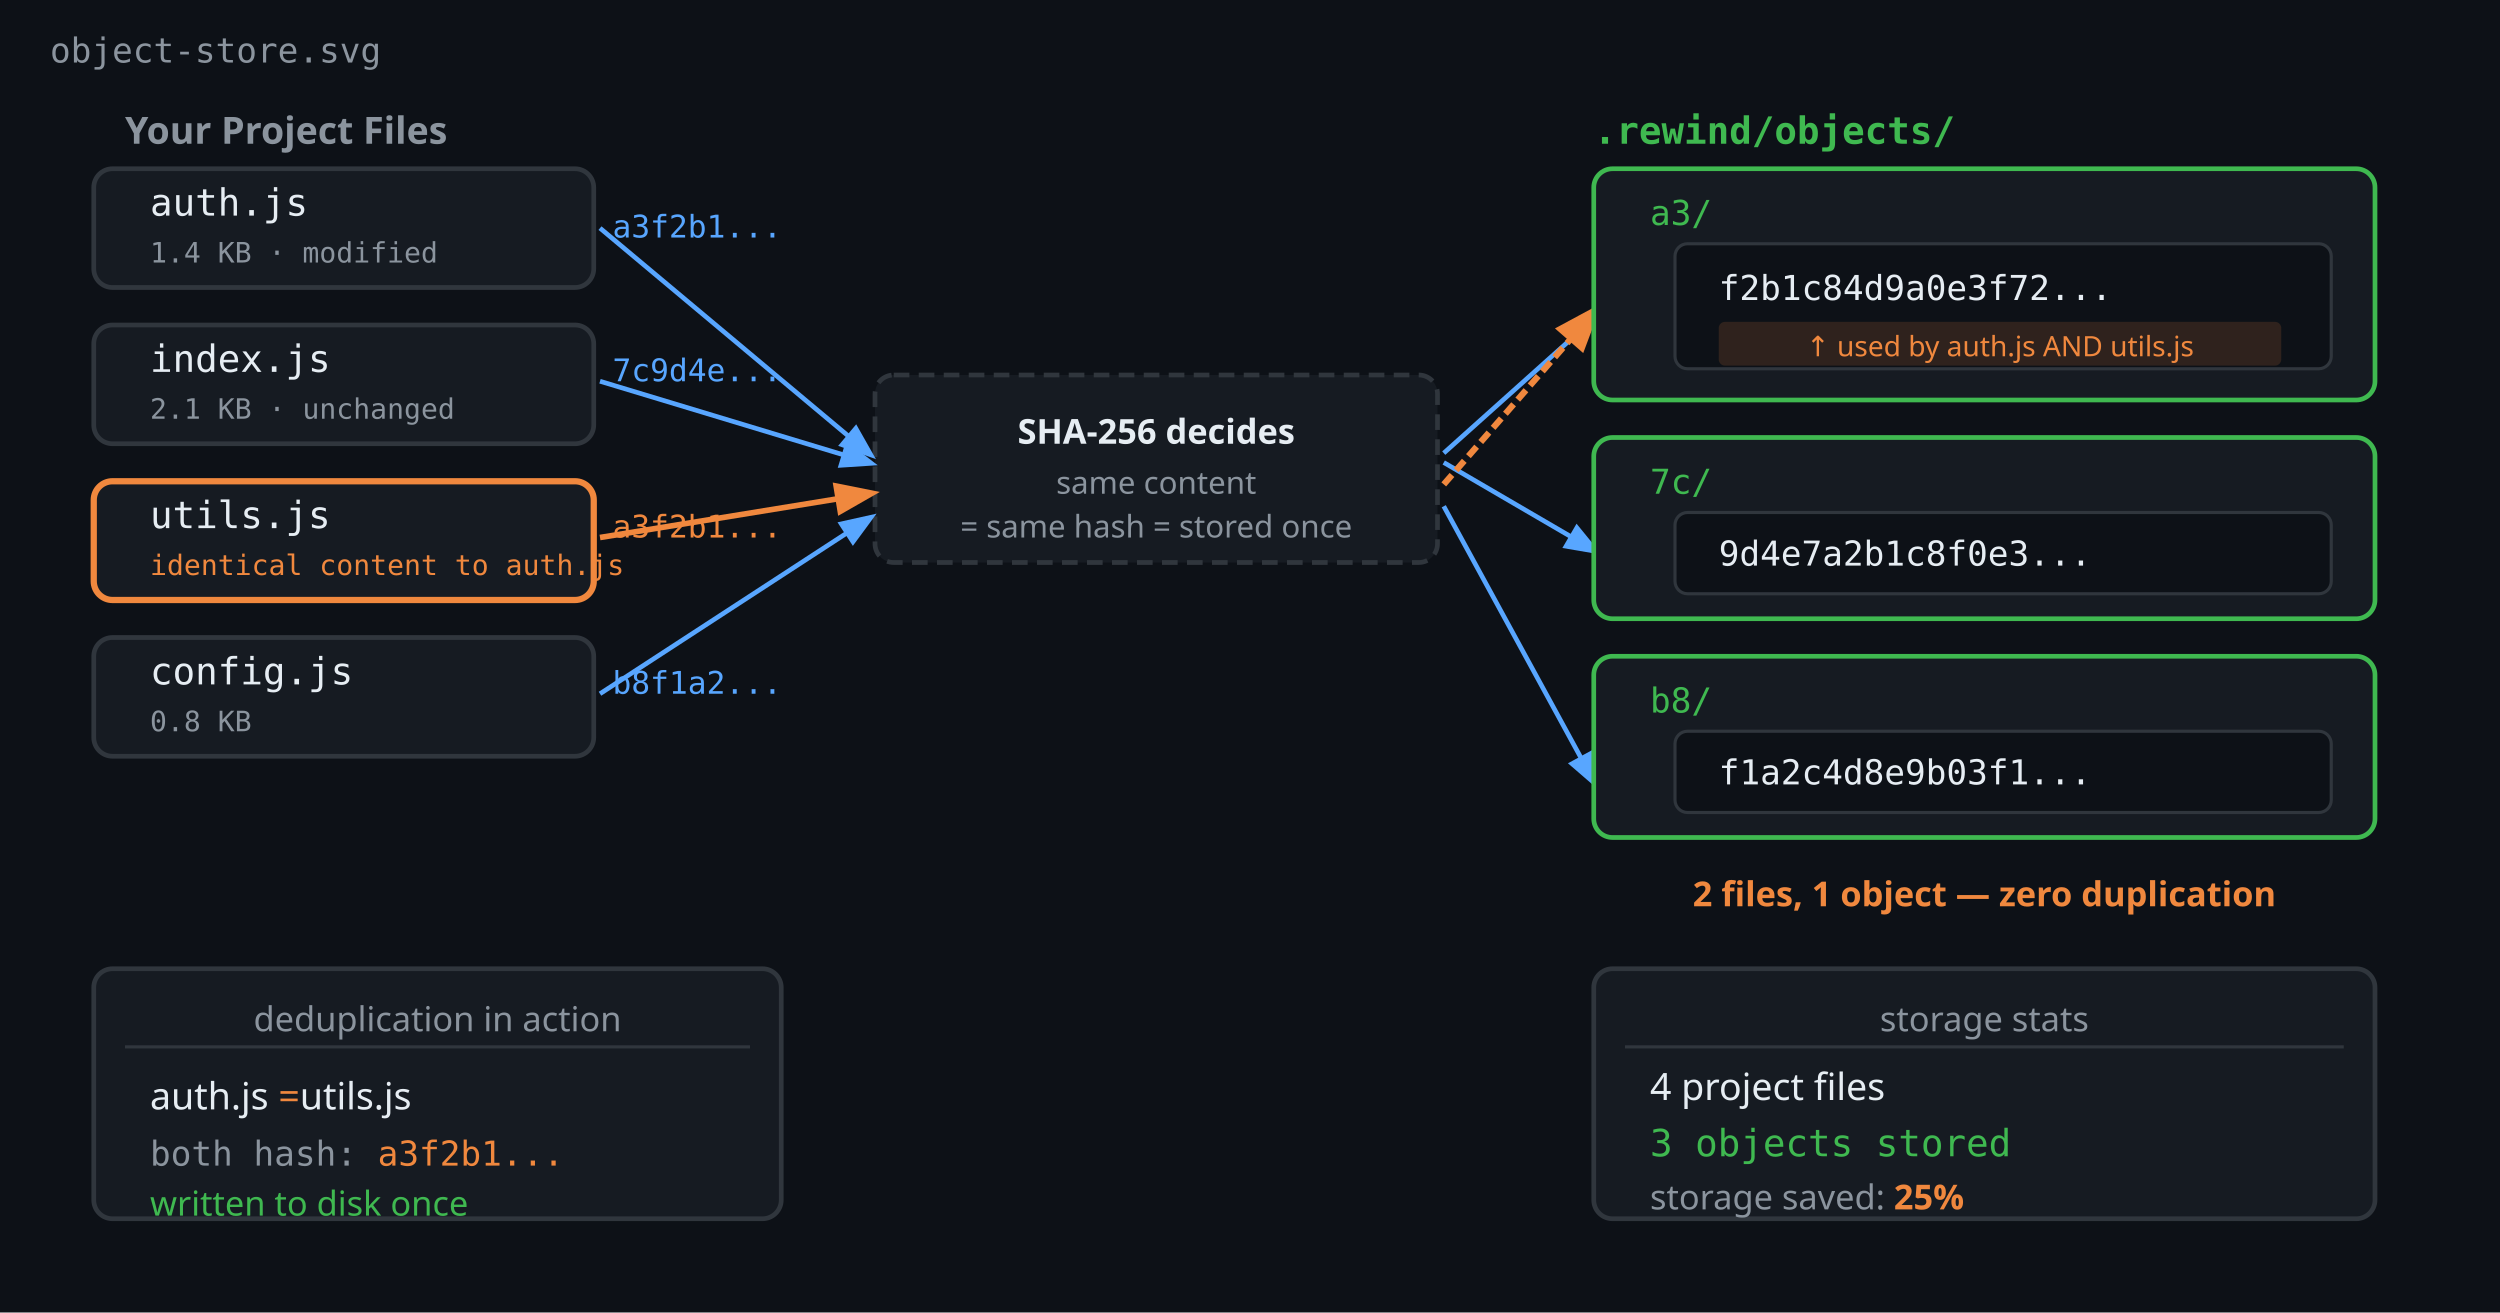
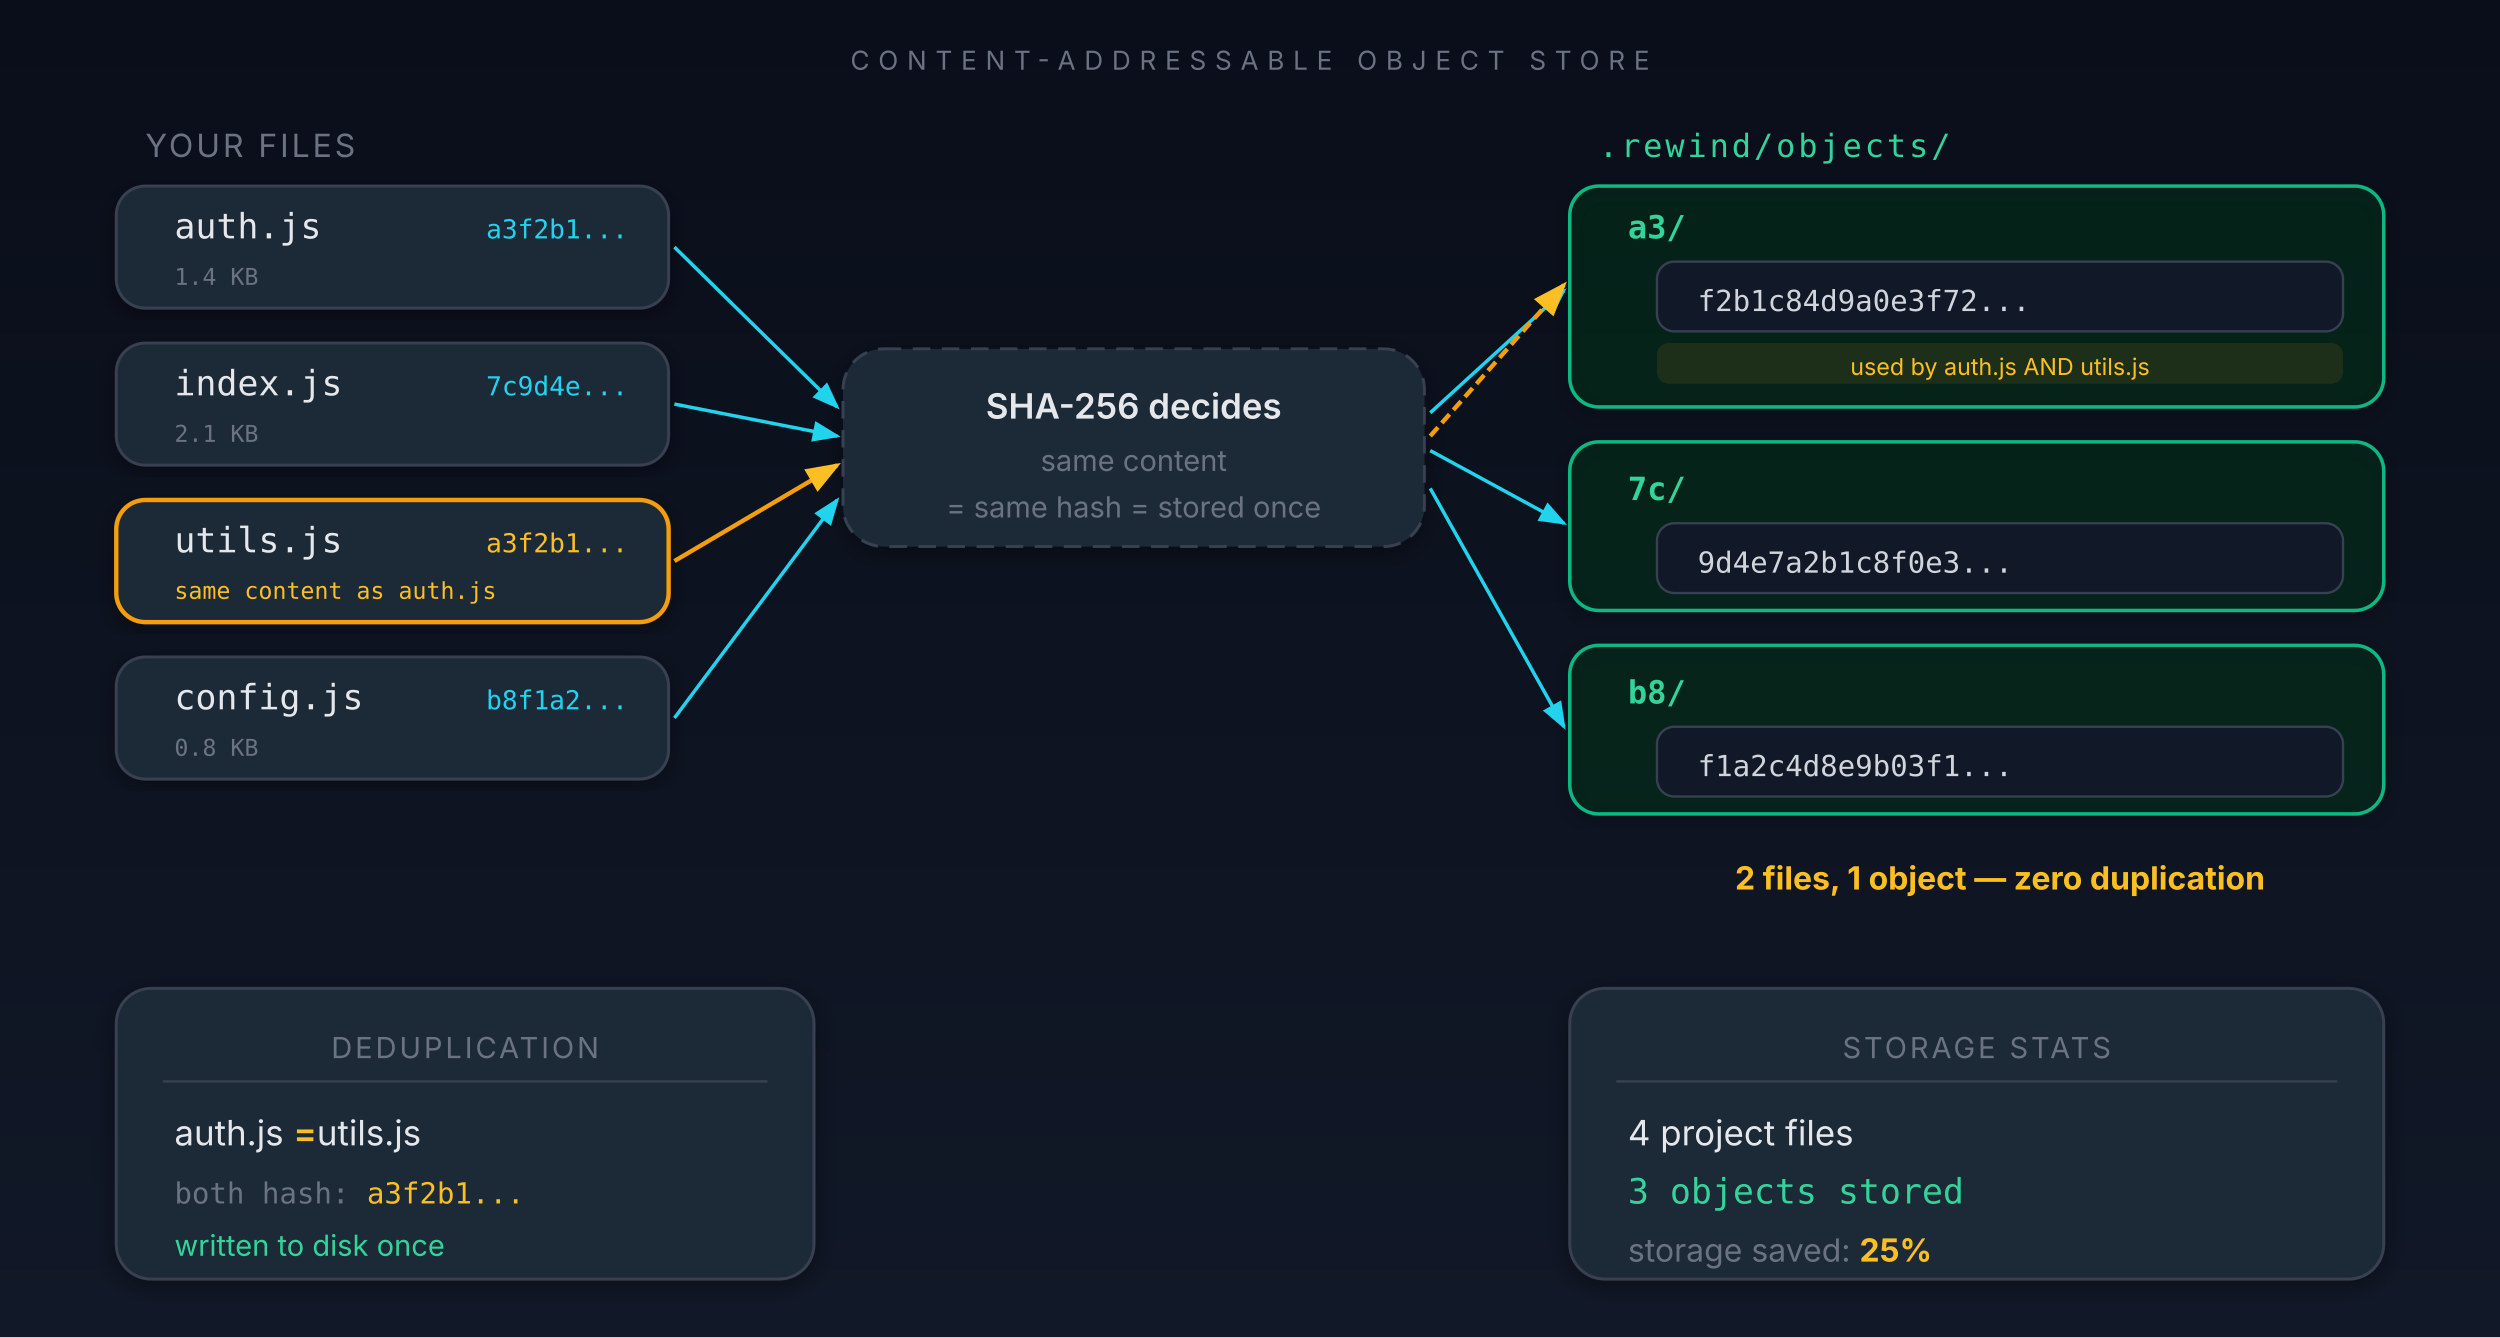
- <svg xmlns="http://www.w3.org/2000/svg" viewBox="0 0 800 420" width="800" height="420">
+ <svg xmlns="http://www.w3.org/2000/svg" viewBox="0 0 860 460" width="860" height="460">
  <defs>
-     <marker id="arr-b" markerWidth="8" markerHeight="8" refX="6" refY="3" orient="auto">
-       <path d="M0,0 L0,6 L8,3 z" fill="#58a6ff" />
+     <linearGradient id="bg" x1="0" y1="0" x2="0" y2="1">
+       <stop offset="0%" stop-color="#0a0e1a" />
+       <stop offset="100%" stop-color="#111827" />
+     </linearGradient>
+     <marker id="a-cy" markerWidth="8" markerHeight="6" refX="7" refY="3" orient="auto">
+       <path d="M0,0 L0,6 L8,3 z" fill="#22d3ee" />
    </marker>
-     <marker id="arr-g" markerWidth="8" markerHeight="8" refX="6" refY="3" orient="auto">
-       <path d="M0,0 L0,6 L8,3 z" fill="#3fb950" />
+     <marker id="a-am" markerWidth="8" markerHeight="6" refX="7" refY="3" orient="auto">
+       <path d="M0,0 L0,6 L8,3 z" fill="#fbbf24" />
    </marker>
-     <marker id="arr-y" markerWidth="8" markerHeight="8" refX="6" refY="3" orient="auto">
-       <path d="M0,0 L0,6 L8,3 z" fill="#f0883e" />
-     </marker>
+     <filter id="s">
+       <feDropShadow dx="0" dy="2" stdDeviation="4" flood-color="#000" flood-opacity="0.4" />
+     </filter>
  </defs>
-   <rect width="800" height="420" fill="#0d1117" />
-   <text x="16" y="20" font-family="monospace" font-size="11" fill="#8b949e">object-store.svg</text>
-   <text x="40" y="46" font-family="sans-serif" font-size="12" fill="#8b949e" font-weight="600">Your Project Files</text>
-   <rect x="30" y="54" width="160" height="38" rx="6" fill="#161b22" stroke="#30363d" stroke-width="1.5" />
-   <text x="48" y="69" font-family="monospace" font-size="12" fill="#e6edf3">auth.js</text>
-   <text x="48" y="84" font-family="monospace" font-size="9" fill="#8b949e">1.4 KB · modified</text>
-   <rect x="30" y="104" width="160" height="38" rx="6" fill="#161b22" stroke="#30363d" stroke-width="1.5" />
-   <text x="48" y="119" font-family="monospace" font-size="12" fill="#e6edf3">index.js</text>
-   <text x="48" y="134" font-family="monospace" font-size="9" fill="#8b949e">2.1 KB · unchanged</text>
-   <rect x="30" y="154" width="160" height="38" rx="6" fill="#161b22" stroke="#f0883e" stroke-width="2" />
-   <text x="48" y="169" font-family="monospace" font-size="12" fill="#e6edf3">utils.js</text>
-   <text x="48" y="184" font-family="monospace" font-size="9" fill="#f0883e">identical content to auth.js</text>
-   <rect x="30" y="204" width="160" height="38" rx="6" fill="#161b22" stroke="#30363d" stroke-width="1.5" />
-   <text x="48" y="219" font-family="monospace" font-size="12" fill="#e6edf3">config.js</text>
-   <text x="48" y="234" font-family="monospace" font-size="9" fill="#8b949e">0.8 KB</text>
-   <text x="196" y="76" font-family="monospace" font-size="10" fill="#58a6ff">a3f2b1...</text>
-   <text x="196" y="122" font-family="monospace" font-size="10" fill="#58a6ff">7c9d4e...</text>
-   <text x="196" y="172" font-family="monospace" font-size="10" fill="#f0883e">a3f2b1...</text>
-   <text x="196" y="222" font-family="monospace" font-size="10" fill="#58a6ff">b8f1a2...</text>
-   <rect x="280" y="120" width="180" height="60" rx="6" fill="#161b22" stroke="#30363d" stroke-width="1.5" stroke-dasharray="5,3" />
-   <text x="370" y="142" font-family="sans-serif" font-size="11" fill="#e6edf3" text-anchor="middle" font-weight="600">SHA-256 decides</text>
-   <text x="370" y="158" font-family="sans-serif" font-size="10" fill="#8b949e" text-anchor="middle">same content</text>
-   <text x="370" y="172" font-family="sans-serif" font-size="10" fill="#8b949e" text-anchor="middle">= same hash = stored once</text>
-   <line x1="192" y1="73" x2="278" y2="145" stroke="#58a6ff" stroke-width="1.5" marker-end="url(#arr-b)" />
-   <line x1="192" y1="122" x2="278" y2="148" stroke="#58a6ff" stroke-width="1.5" marker-end="url(#arr-b)" />
-   <line x1="192" y1="172" x2="278" y2="158" stroke="#f0883e" stroke-width="1.8" marker-end="url(#arr-y)" />
-   <line x1="192" y1="222" x2="278" y2="166" stroke="#58a6ff" stroke-width="1.5" marker-end="url(#arr-b)" />
-   <line x1="462" y1="145" x2="510" y2="102" stroke="#58a6ff" stroke-width="1.5" marker-end="url(#arr-b)" />
-   <line x1="462" y1="148" x2="510" y2="176" stroke="#58a6ff" stroke-width="1.5" marker-end="url(#arr-b)" />
-   <line x1="462" y1="155" x2="510" y2="100" stroke="#f0883e" stroke-width="2" stroke-dasharray="4,2" marker-end="url(#arr-y)" />
-   <line x1="462" y1="162" x2="510" y2="250" stroke="#58a6ff" stroke-width="1.5" marker-end="url(#arr-b)" />
-   <text x="510" y="46" font-family="monospace" font-size="12" fill="#3fb950" font-weight="600">.rewind/objects/</text>
-   <rect x="510" y="54" width="250" height="74" rx="6" fill="#161b22" stroke="#3fb950" stroke-width="1.5" />
-   <text x="528" y="72" font-family="monospace" font-size="11" fill="#3fb950">a3/</text>
-   <rect x="536" y="78" width="210" height="40" rx="4" fill="#0d1117" stroke="#30363d" stroke-width="1" />
-   <text x="550" y="96" font-family="monospace" font-size="11" fill="#e6edf3">f2b1c84d9a0e3f72...</text>
-   <rect x="550" y="103" width="180" height="14" rx="2" fill="#f0883e" fill-opacity="0.15" />
-   <text x="640" y="114" font-family="sans-serif" font-size="9" fill="#f0883e" text-anchor="middle">↑ used by auth.js AND utils.js</text>
-   <rect x="510" y="140" width="250" height="58" rx="6" fill="#161b22" stroke="#3fb950" stroke-width="1.5" />
-   <text x="528" y="158" font-family="monospace" font-size="11" fill="#3fb950">7c/</text>
-   <rect x="536" y="164" width="210" height="26" rx="4" fill="#0d1117" stroke="#30363d" stroke-width="1" />
-   <text x="550" y="181" font-family="monospace" font-size="11" fill="#e6edf3">9d4e7a2b1c8f0e3...</text>
-   <rect x="510" y="210" width="250" height="58" rx="6" fill="#161b22" stroke="#3fb950" stroke-width="1.5" />
-   <text x="528" y="228" font-family="monospace" font-size="11" fill="#3fb950">b8/</text>
-   <rect x="536" y="234" width="210" height="26" rx="4" fill="#0d1117" stroke="#30363d" stroke-width="1" />
-   <text x="550" y="251" font-family="monospace" font-size="11" fill="#e6edf3">f1a2c4d8e9b03f1...</text>
-   <text x="635" y="290" font-family="sans-serif" font-size="11" fill="#f0883e" text-anchor="middle" font-weight="600">2 files, 1 object — zero duplication</text>
-   <rect x="510" y="310" width="250" height="80" rx="6" fill="#161b22" stroke="#30363d" stroke-width="1.5" />
-   <text x="635" y="330" font-family="sans-serif" font-size="11" fill="#8b949e" text-anchor="middle">storage stats</text>
-   <line x1="520" y1="335" x2="750" y2="335" stroke="#30363d" stroke-width="1" />
-   <text x="528" y="352" font-family="sans-serif" font-size="12" fill="#e6edf3">4 project files</text>
-   <text x="528" y="370" font-family="monospace" font-size="12" fill="#3fb950">3 objects stored</text>
-   <text x="528" y="387" font-family="sans-serif" font-size="11" fill="#8b949e">storage saved: <tspan fill="#f0883e" font-weight="600">25%</tspan>
+   <rect width="860" height="460" fill="url(#bg)" />
+   <text x="430" y="24" font-family="'Inter',sans-serif" font-size="9" fill="#6b7280" text-anchor="middle" letter-spacing="3">CONTENT-ADDRESSABLE OBJECT STORE</text>
+   <text x="50" y="54" font-family="'Inter',sans-serif" font-size="11" fill="#6b7280" letter-spacing="1">YOUR FILES</text>
+   <rect x="40" y="64" width="190" height="42" rx="10" fill="#1f2937" stroke="#374151" stroke-width="1" filter="url(#s)" />
+   <text x="60" y="82" font-family="'JetBrains Mono',monospace" font-size="12" fill="#e5e7eb">auth.js</text>
+   <text x="60" y="98" font-family="'JetBrains Mono',monospace" font-size="8" fill="#6b7280">1.4 KB</text>
+   <text x="216" y="82" font-family="'JetBrains Mono',monospace" font-size="9" fill="#22d3ee" text-anchor="end">a3f2b1...</text>
+   <rect x="40" y="118" width="190" height="42" rx="10" fill="#1f2937" stroke="#374151" stroke-width="1" filter="url(#s)" />
+   <text x="60" y="136" font-family="'JetBrains Mono',monospace" font-size="12" fill="#e5e7eb">index.js</text>
+   <text x="60" y="152" font-family="'JetBrains Mono',monospace" font-size="8" fill="#6b7280">2.1 KB</text>
+   <text x="216" y="136" font-family="'JetBrains Mono',monospace" font-size="9" fill="#22d3ee" text-anchor="end">7c9d4e...</text>
+   <rect x="40" y="172" width="190" height="42" rx="10" fill="#1f2937" stroke="#f59e0b" stroke-width="1.5" filter="url(#s)" />
+   <text x="60" y="190" font-family="'JetBrains Mono',monospace" font-size="12" fill="#e5e7eb">utils.js</text>
+   <text x="60" y="206" font-family="'JetBrains Mono',monospace" font-size="8" fill="#fbbf24">same content as auth.js</text>
+   <text x="216" y="190" font-family="'JetBrains Mono',monospace" font-size="9" fill="#fbbf24" text-anchor="end">a3f2b1...</text>
+   <rect x="40" y="226" width="190" height="42" rx="10" fill="#1f2937" stroke="#374151" stroke-width="1" filter="url(#s)" />
+   <text x="60" y="244" font-family="'JetBrains Mono',monospace" font-size="12" fill="#e5e7eb">config.js</text>
+   <text x="60" y="260" font-family="'JetBrains Mono',monospace" font-size="8" fill="#6b7280">0.8 KB</text>
+   <text x="216" y="244" font-family="'JetBrains Mono',monospace" font-size="9" fill="#22d3ee" text-anchor="end">b8f1a2...</text>
+   <rect x="290" y="120" width="200" height="68" rx="14" fill="#1f2937" stroke="#374151" stroke-width="1" stroke-dasharray="6,4" filter="url(#s)" />
+   <text x="390" y="144" font-family="'Inter',sans-serif" font-size="12" fill="#e5e7eb" text-anchor="middle" font-weight="600">SHA-256 decides</text>
+   <text x="390" y="162" font-family="'Inter',sans-serif" font-size="10" fill="#6b7280" text-anchor="middle">same content</text>
+   <text x="390" y="178" font-family="'Inter',sans-serif" font-size="10" fill="#6b7280" text-anchor="middle">= same hash = stored once</text>
+   <line x1="232" y1="85" x2="288" y2="140" stroke="#22d3ee" stroke-width="1.2" marker-end="url(#a-cy)" />
+   <line x1="232" y1="139" x2="288" y2="150" stroke="#22d3ee" stroke-width="1.2" marker-end="url(#a-cy)" />
+   <line x1="232" y1="193" x2="288" y2="160" stroke="#f59e0b" stroke-width="1.5" marker-end="url(#a-am)" />
+   <line x1="232" y1="247" x2="288" y2="172" stroke="#22d3ee" stroke-width="1.2" marker-end="url(#a-cy)" />
+   <text x="550" y="54" font-family="'JetBrains Mono',monospace" font-size="11" fill="#34d399" letter-spacing="1">.rewind/objects/</text>
+   <rect x="540" y="64" width="280" height="76" rx="10" fill="#052e16" fill-opacity="0.5" stroke="#10b981" stroke-width="1.2" filter="url(#s)" />
+   <text x="560" y="82" font-family="'JetBrains Mono',monospace" font-size="11" fill="#34d399" font-weight="600">a3/</text>
+   <rect x="570" y="90" width="236" height="24" rx="6" fill="#111827" stroke="#374151" stroke-width="0.8" />
+   <text x="584" y="107" font-family="'JetBrains Mono',monospace" font-size="10" fill="#d1d5db">f2b1c84d9a0e3f72...</text>
+   <rect x="570" y="118" width="236" height="14" rx="4" fill="#f59e0b" fill-opacity="0.1" />
+   <text x="688" y="129" font-family="'Inter',sans-serif" font-size="8" fill="#fbbf24" text-anchor="middle">used by auth.js AND utils.js</text>
+   <rect x="540" y="152" width="280" height="58" rx="10" fill="#052e16" fill-opacity="0.5" stroke="#10b981" stroke-width="1.2" filter="url(#s)" />
+   <text x="560" y="172" font-family="'JetBrains Mono',monospace" font-size="11" fill="#34d399" font-weight="600">7c/</text>
+   <rect x="570" y="180" width="236" height="24" rx="6" fill="#111827" stroke="#374151" stroke-width="0.8" />
+   <text x="584" y="197" font-family="'JetBrains Mono',monospace" font-size="10" fill="#d1d5db">9d4e7a2b1c8f0e3...</text>
+   <rect x="540" y="222" width="280" height="58" rx="10" fill="#052e16" fill-opacity="0.5" stroke="#10b981" stroke-width="1.2" filter="url(#s)" />
+   <text x="560" y="242" font-family="'JetBrains Mono',monospace" font-size="11" fill="#34d399" font-weight="600">b8/</text>
+   <rect x="570" y="250" width="236" height="24" rx="6" fill="#111827" stroke="#374151" stroke-width="0.8" />
+   <text x="584" y="267" font-family="'JetBrains Mono',monospace" font-size="10" fill="#d1d5db">f1a2c4d8e9b03f1...</text>
+   <line x1="492" y1="142" x2="538" y2="100" stroke="#22d3ee" stroke-width="1.2" marker-end="url(#a-cy)" />
+   <line x1="492" y1="150" x2="538" y2="98" stroke="#f59e0b" stroke-width="1.5" stroke-dasharray="4,2" marker-end="url(#a-am)" />
+   <line x1="492" y1="155" x2="538" y2="180" stroke="#22d3ee" stroke-width="1.2" marker-end="url(#a-cy)" />
+   <line x1="492" y1="168" x2="538" y2="250" stroke="#22d3ee" stroke-width="1.2" marker-end="url(#a-cy)" />
+   <text x="688" y="306" font-family="'Inter',sans-serif" font-size="11" fill="#fbbf24" text-anchor="middle" font-weight="700">2 files, 1 object — zero duplication</text>
+   <rect x="40" y="340" width="240" height="100" rx="12" fill="#1f2937" stroke="#374151" stroke-width="1" filter="url(#s)" />
+   <text x="160" y="364" font-family="'Inter',sans-serif" font-size="10" fill="#6b7280" text-anchor="middle" letter-spacing="1">DEDUPLICATION</text>
+   <line x1="56" y1="372" x2="264" y2="372" stroke="#374151" stroke-width="0.8" />
+   <text x="60" y="394" font-family="'Inter',sans-serif" font-size="12" fill="#e5e7eb">auth.js <tspan fill="#fbbf24" font-weight="600">= </tspan>utils.js</text>
+   <text x="60" y="414" font-family="'JetBrains Mono',monospace" font-size="10" fill="#6b7280">both hash: <tspan fill="#fbbf24">a3f2b1...</tspan>
  </text>
-   <rect x="30" y="310" width="220" height="80" rx="6" fill="#161b22" stroke="#30363d" stroke-width="1.5" />
-   <text x="140" y="330" font-family="sans-serif" font-size="11" fill="#8b949e" text-anchor="middle">deduplication in action</text>
-   <line x1="40" y1="335" x2="240" y2="335" stroke="#30363d" stroke-width="1" />
-   <text x="48" y="355" font-family="sans-serif" font-size="12" fill="#e6edf3">auth.js <tspan fill="#f0883e">= </tspan>utils.js</text>
-   <text x="48" y="373" font-family="monospace" font-size="11" fill="#8b949e">both hash: <tspan fill="#f0883e">a3f2b1...</tspan>
+   <text x="60" y="432" font-family="'Inter',sans-serif" font-size="10" fill="#34d399">written to disk once</text>
+   <rect x="540" y="340" width="280" height="100" rx="12" fill="#1f2937" stroke="#374151" stroke-width="1" filter="url(#s)" />
+   <text x="680" y="364" font-family="'Inter',sans-serif" font-size="10" fill="#6b7280" text-anchor="middle" letter-spacing="1">STORAGE STATS</text>
+   <line x1="556" y1="372" x2="804" y2="372" stroke="#374151" stroke-width="0.8" />
+   <text x="560" y="394" font-family="'Inter',sans-serif" font-size="12" fill="#e5e7eb">4 project files</text>
+   <text x="560" y="414" font-family="'JetBrains Mono',monospace" font-size="12" fill="#34d399">3 objects stored</text>
+   <text x="560" y="434" font-family="'Inter',sans-serif" font-size="11" fill="#6b7280">storage saved: <tspan fill="#fbbf24" font-weight="700">25%</tspan>
  </text>
-   <text x="48" y="389" font-family="sans-serif" font-size="11" fill="#3fb950">written to disk once</text>
</svg>
